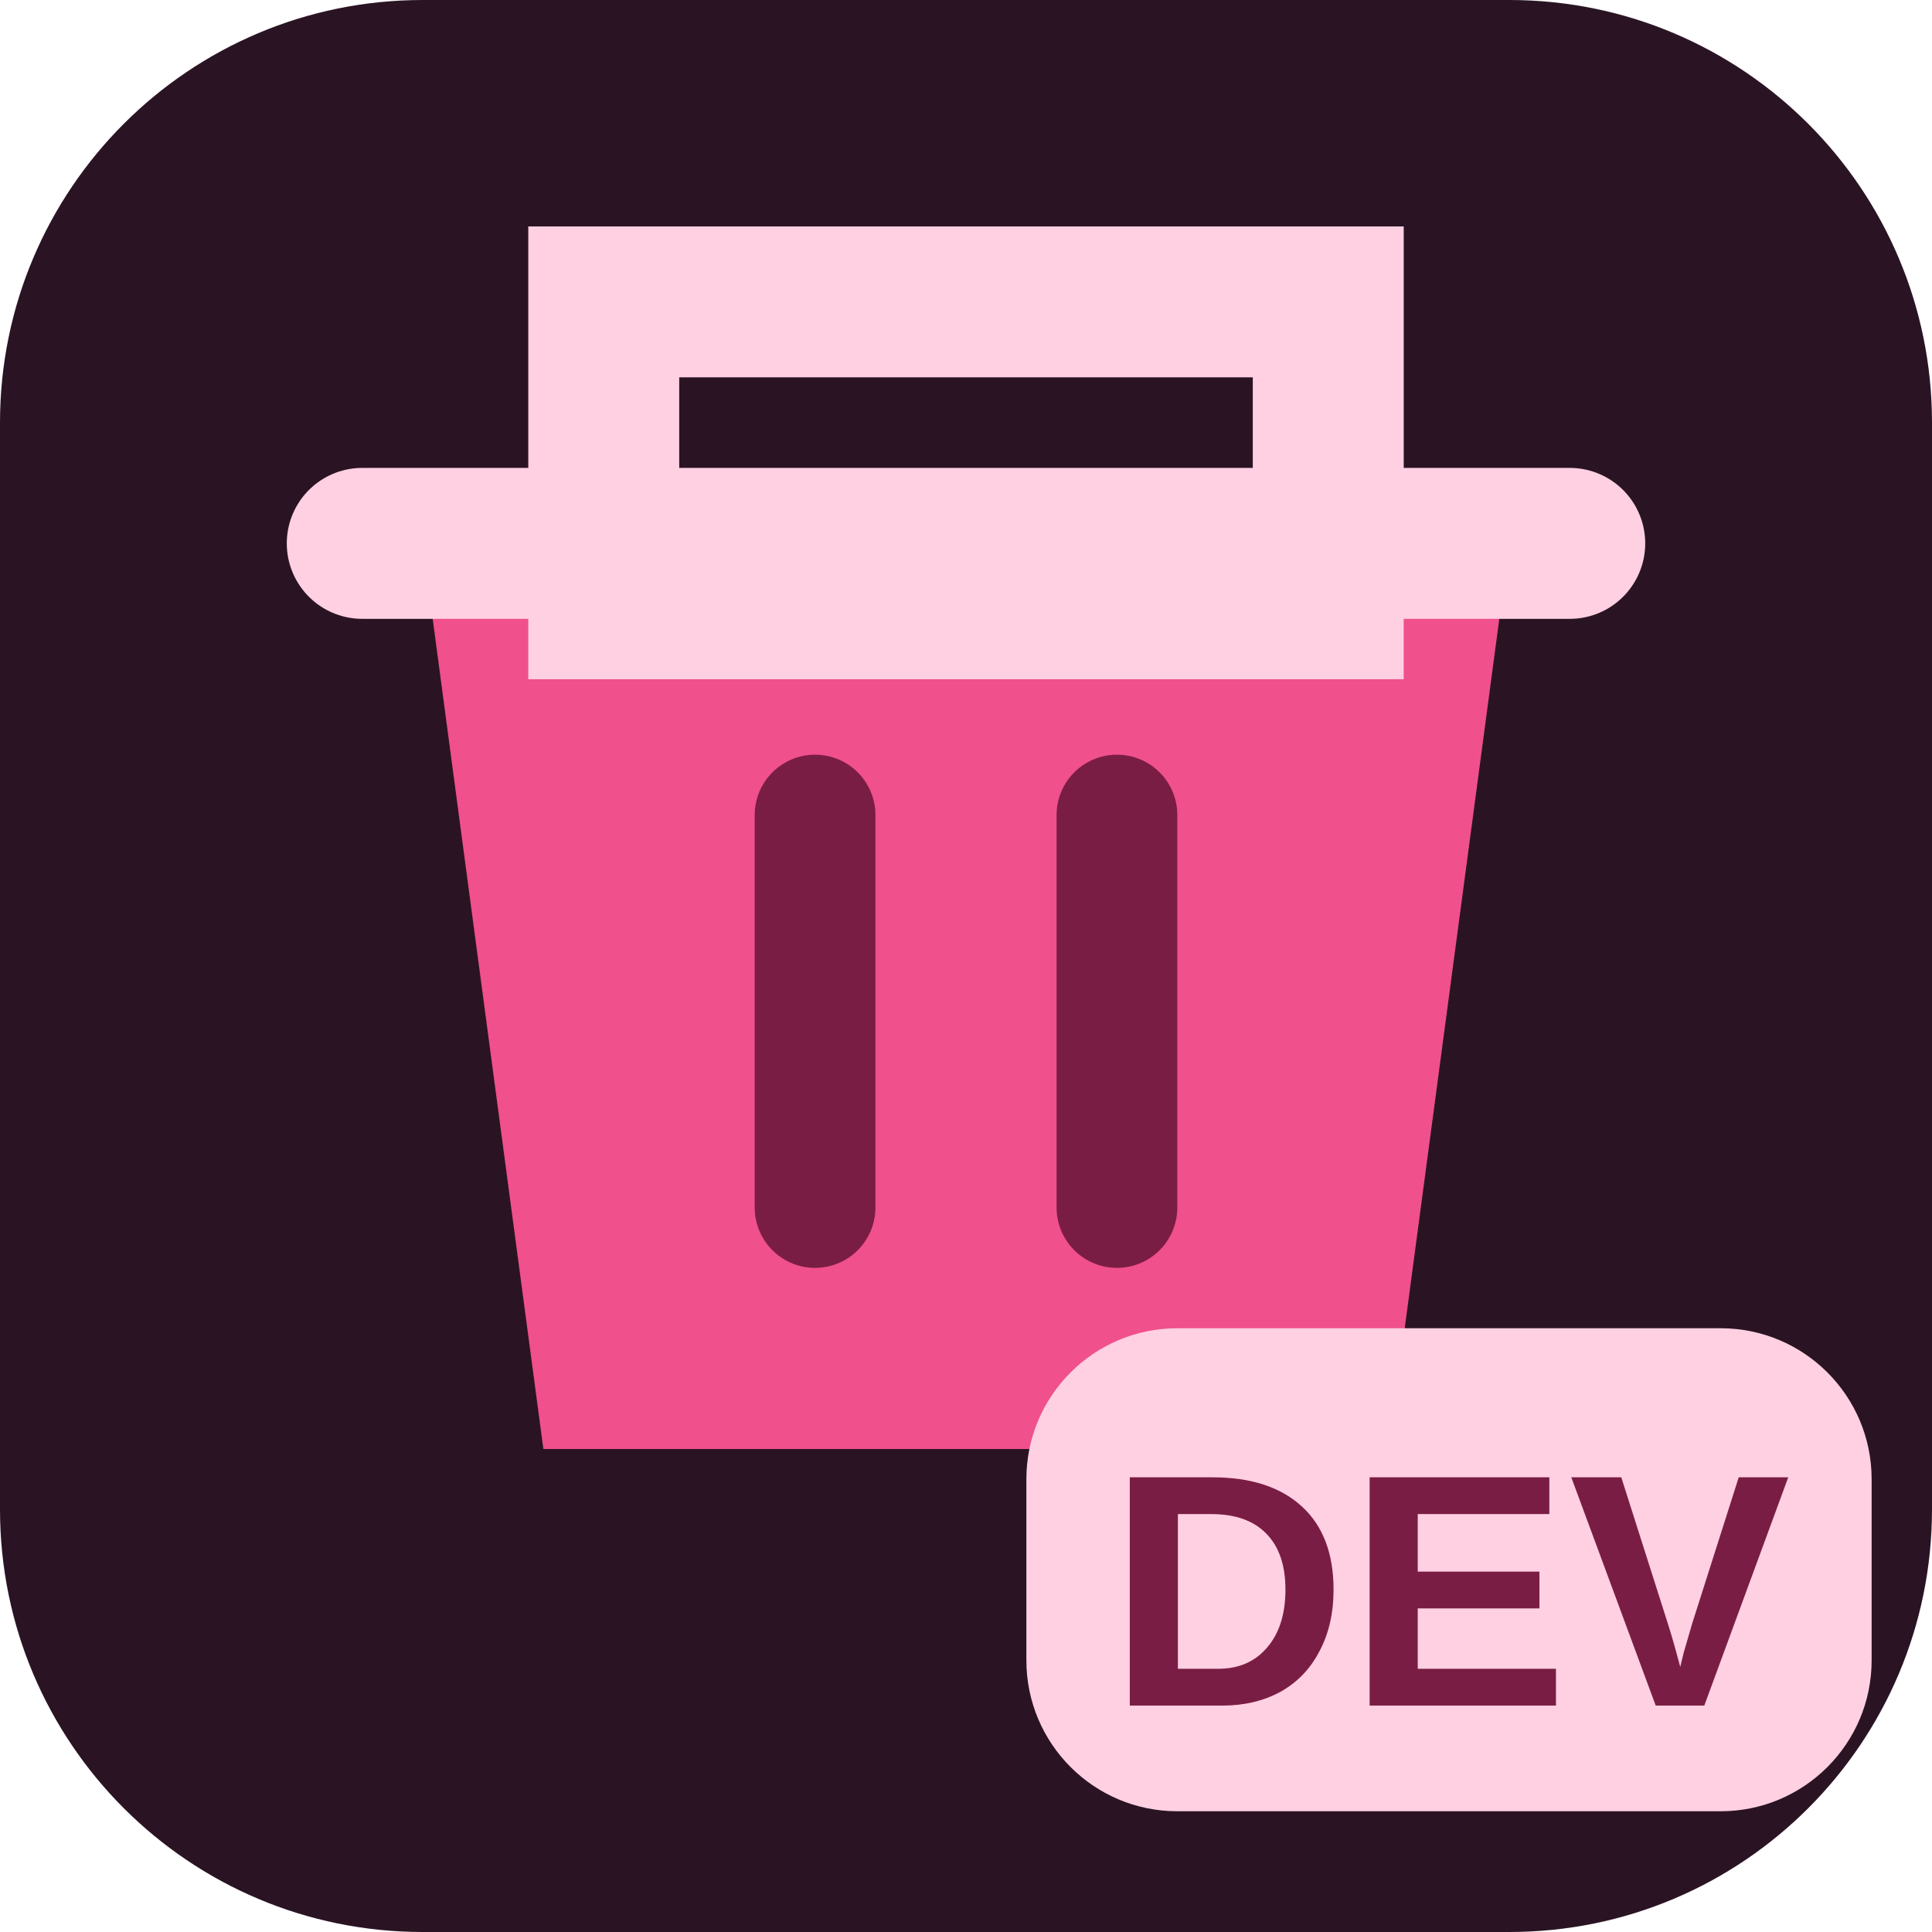
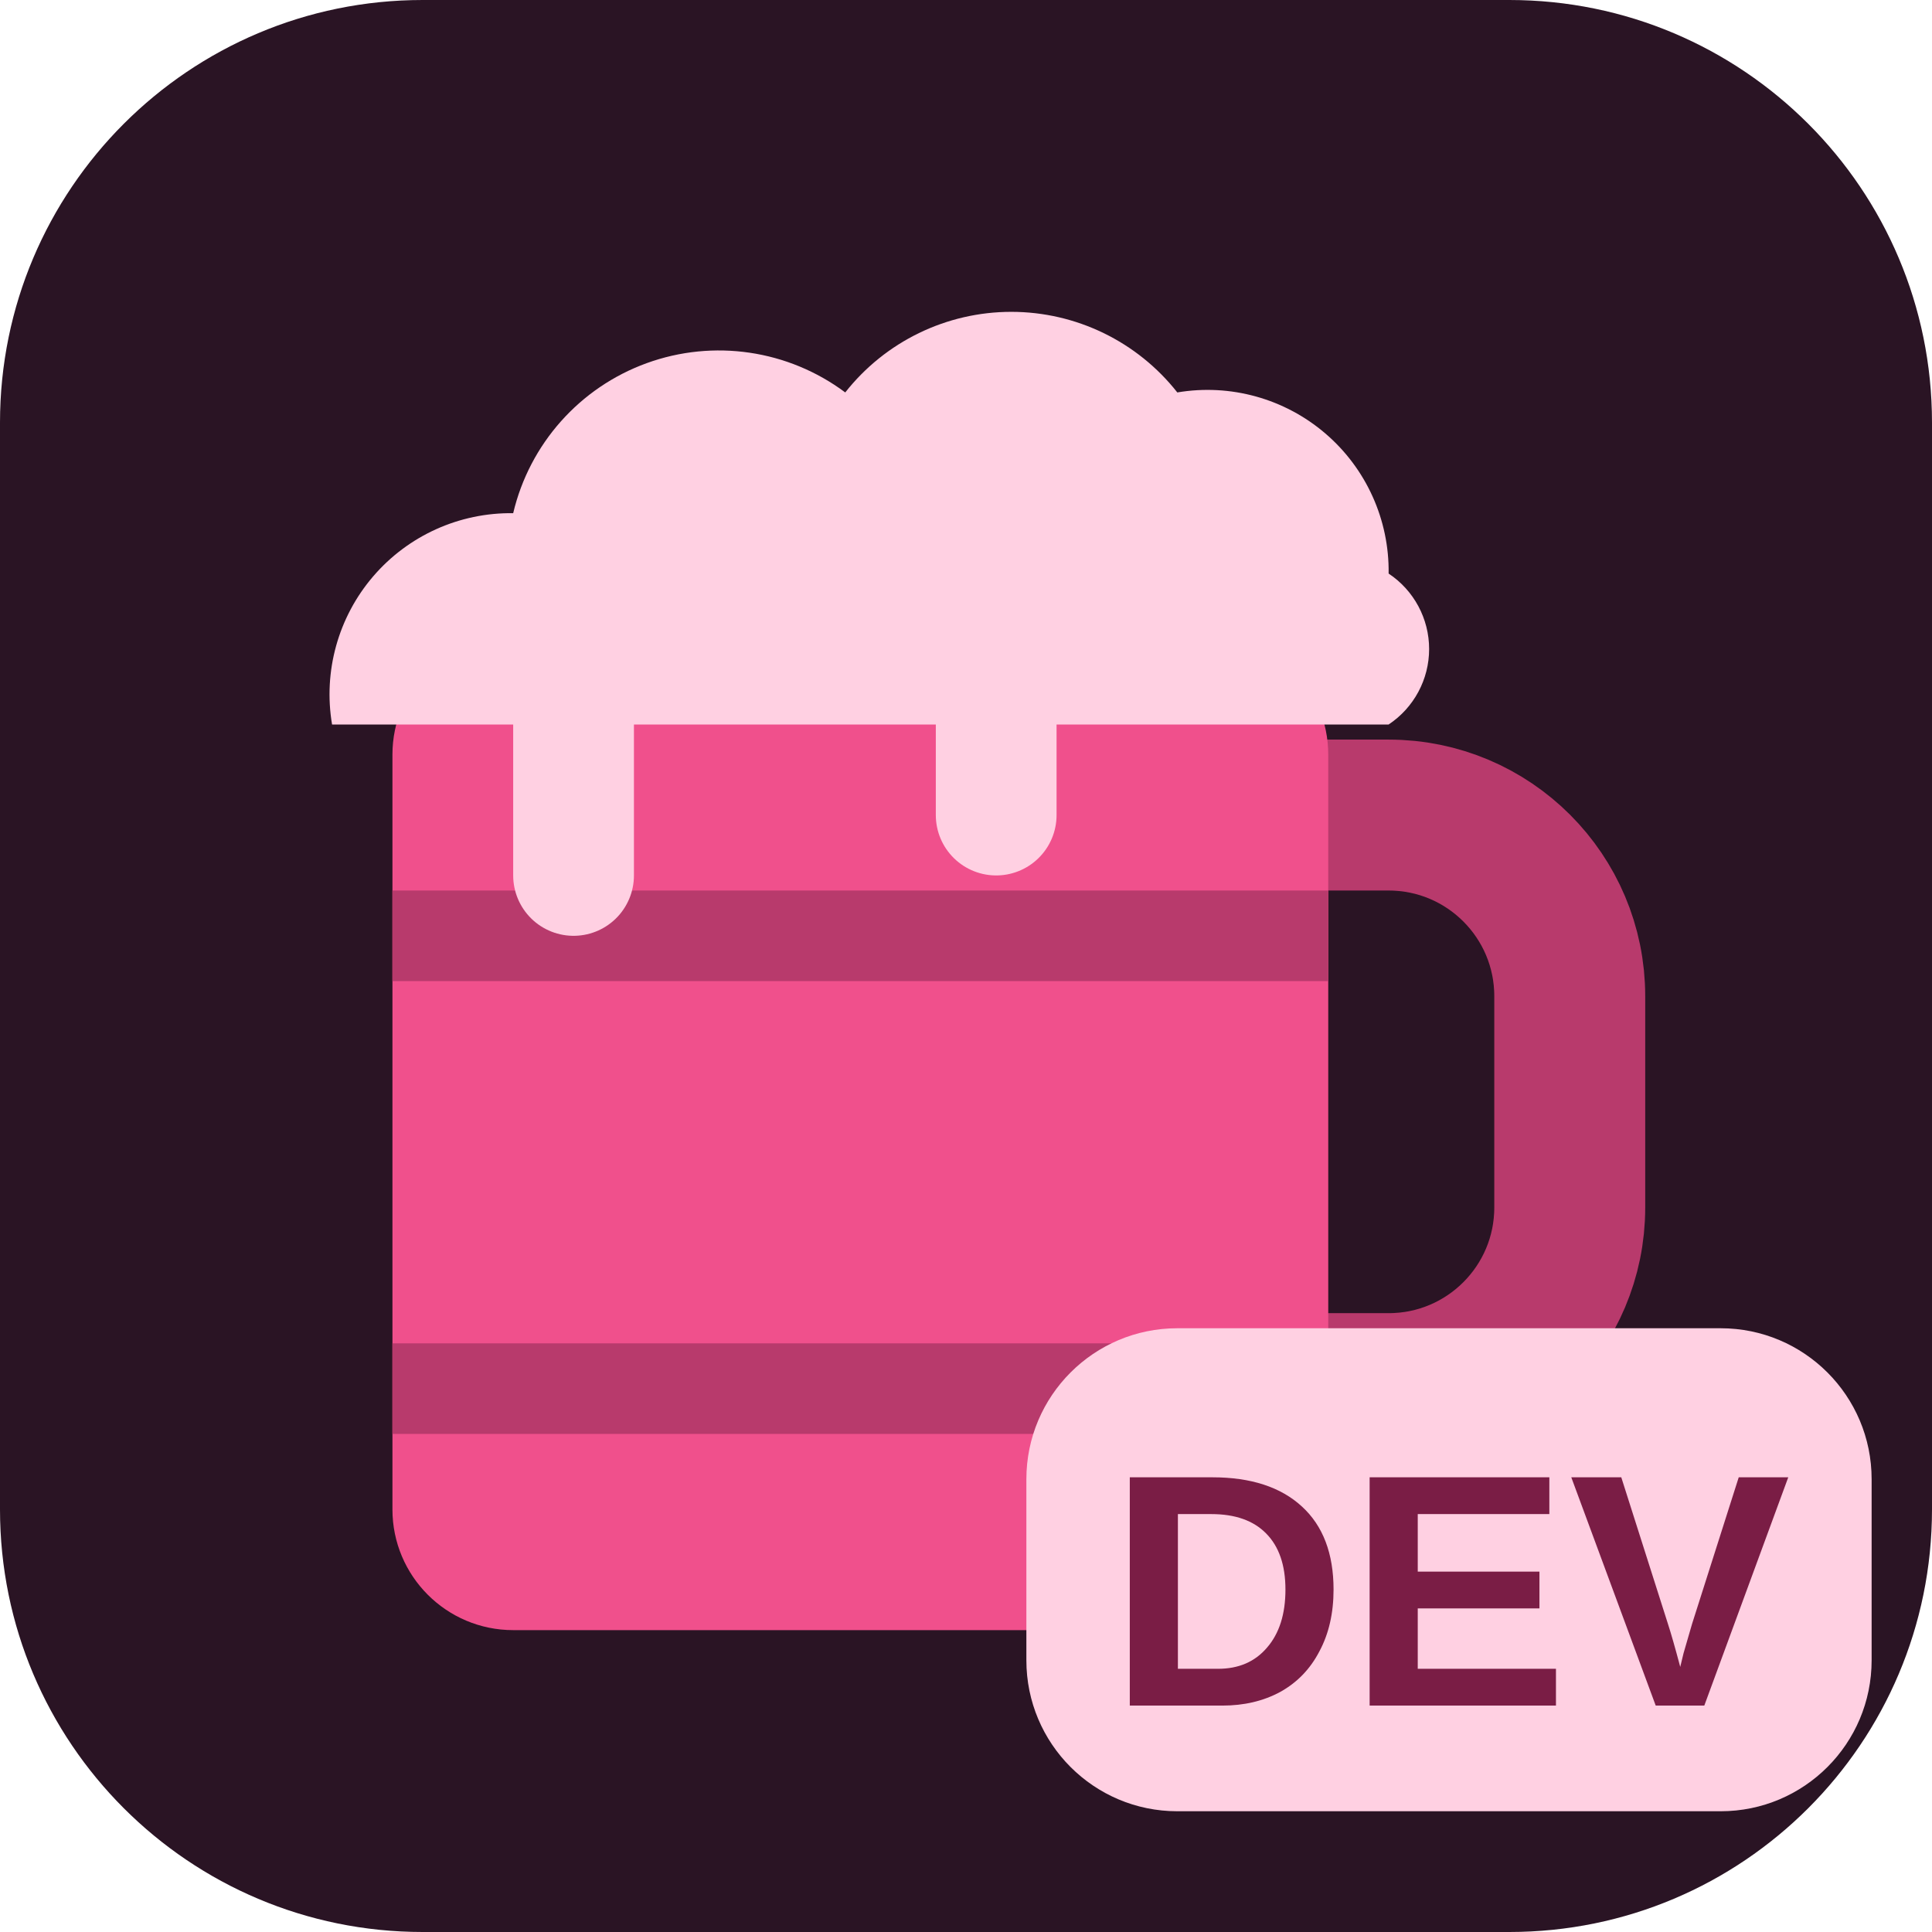
<svg xmlns="http://www.w3.org/2000/svg" viewBox="0 0 64 64">
  <rect width="64" height="64" rx="14" fill="#2a1424" />
-   <path d="M14 18h36l-4 30H18z" fill="#f0508c" />
-   <path d="M20 10h24v10H20zM12 18h40" fill="none" stroke="#ffd0e2" stroke-width="5" stroke-linecap="round" />
-   <path d="M27 27v13M37 27v13" stroke="#7a1d45" stroke-width="4" stroke-linecap="round" />
+   <path d="M42 27h4a6 6 0 0 1 6 6v7a6 6 0 0 1-6 6h-4" fill="none" stroke="#b83a6c" stroke-width="5" />
+   <rect x="13" y="21" width="31" height="33" rx="4" fill="#f0508c" />
+   <path d="M13 31h31M13 46h31" stroke="#b83a6c" stroke-width="3" />
+   <path d="M11 24a6 6 0 0 1 6-7 7 7 0 0 1 11-4 7 7 0 0 1 11 0 6 6 0 0 1 7 6 3 3 0 0 1 0 5z" fill="#ffd0e2" />
+   <path d="M19 23v6M33 23v4" stroke="#ffd0e2" stroke-width="4" stroke-linecap="round" />
  <rect x="34" y="44" width="28" height="16" rx="5" fill="#ffd0e2" />
  <text x="48" y="56.5" text-anchor="middle" font-family="Arial, sans-serif" font-size="11" font-weight="700" fill="#7a1d45">DEV</text>
</svg>
